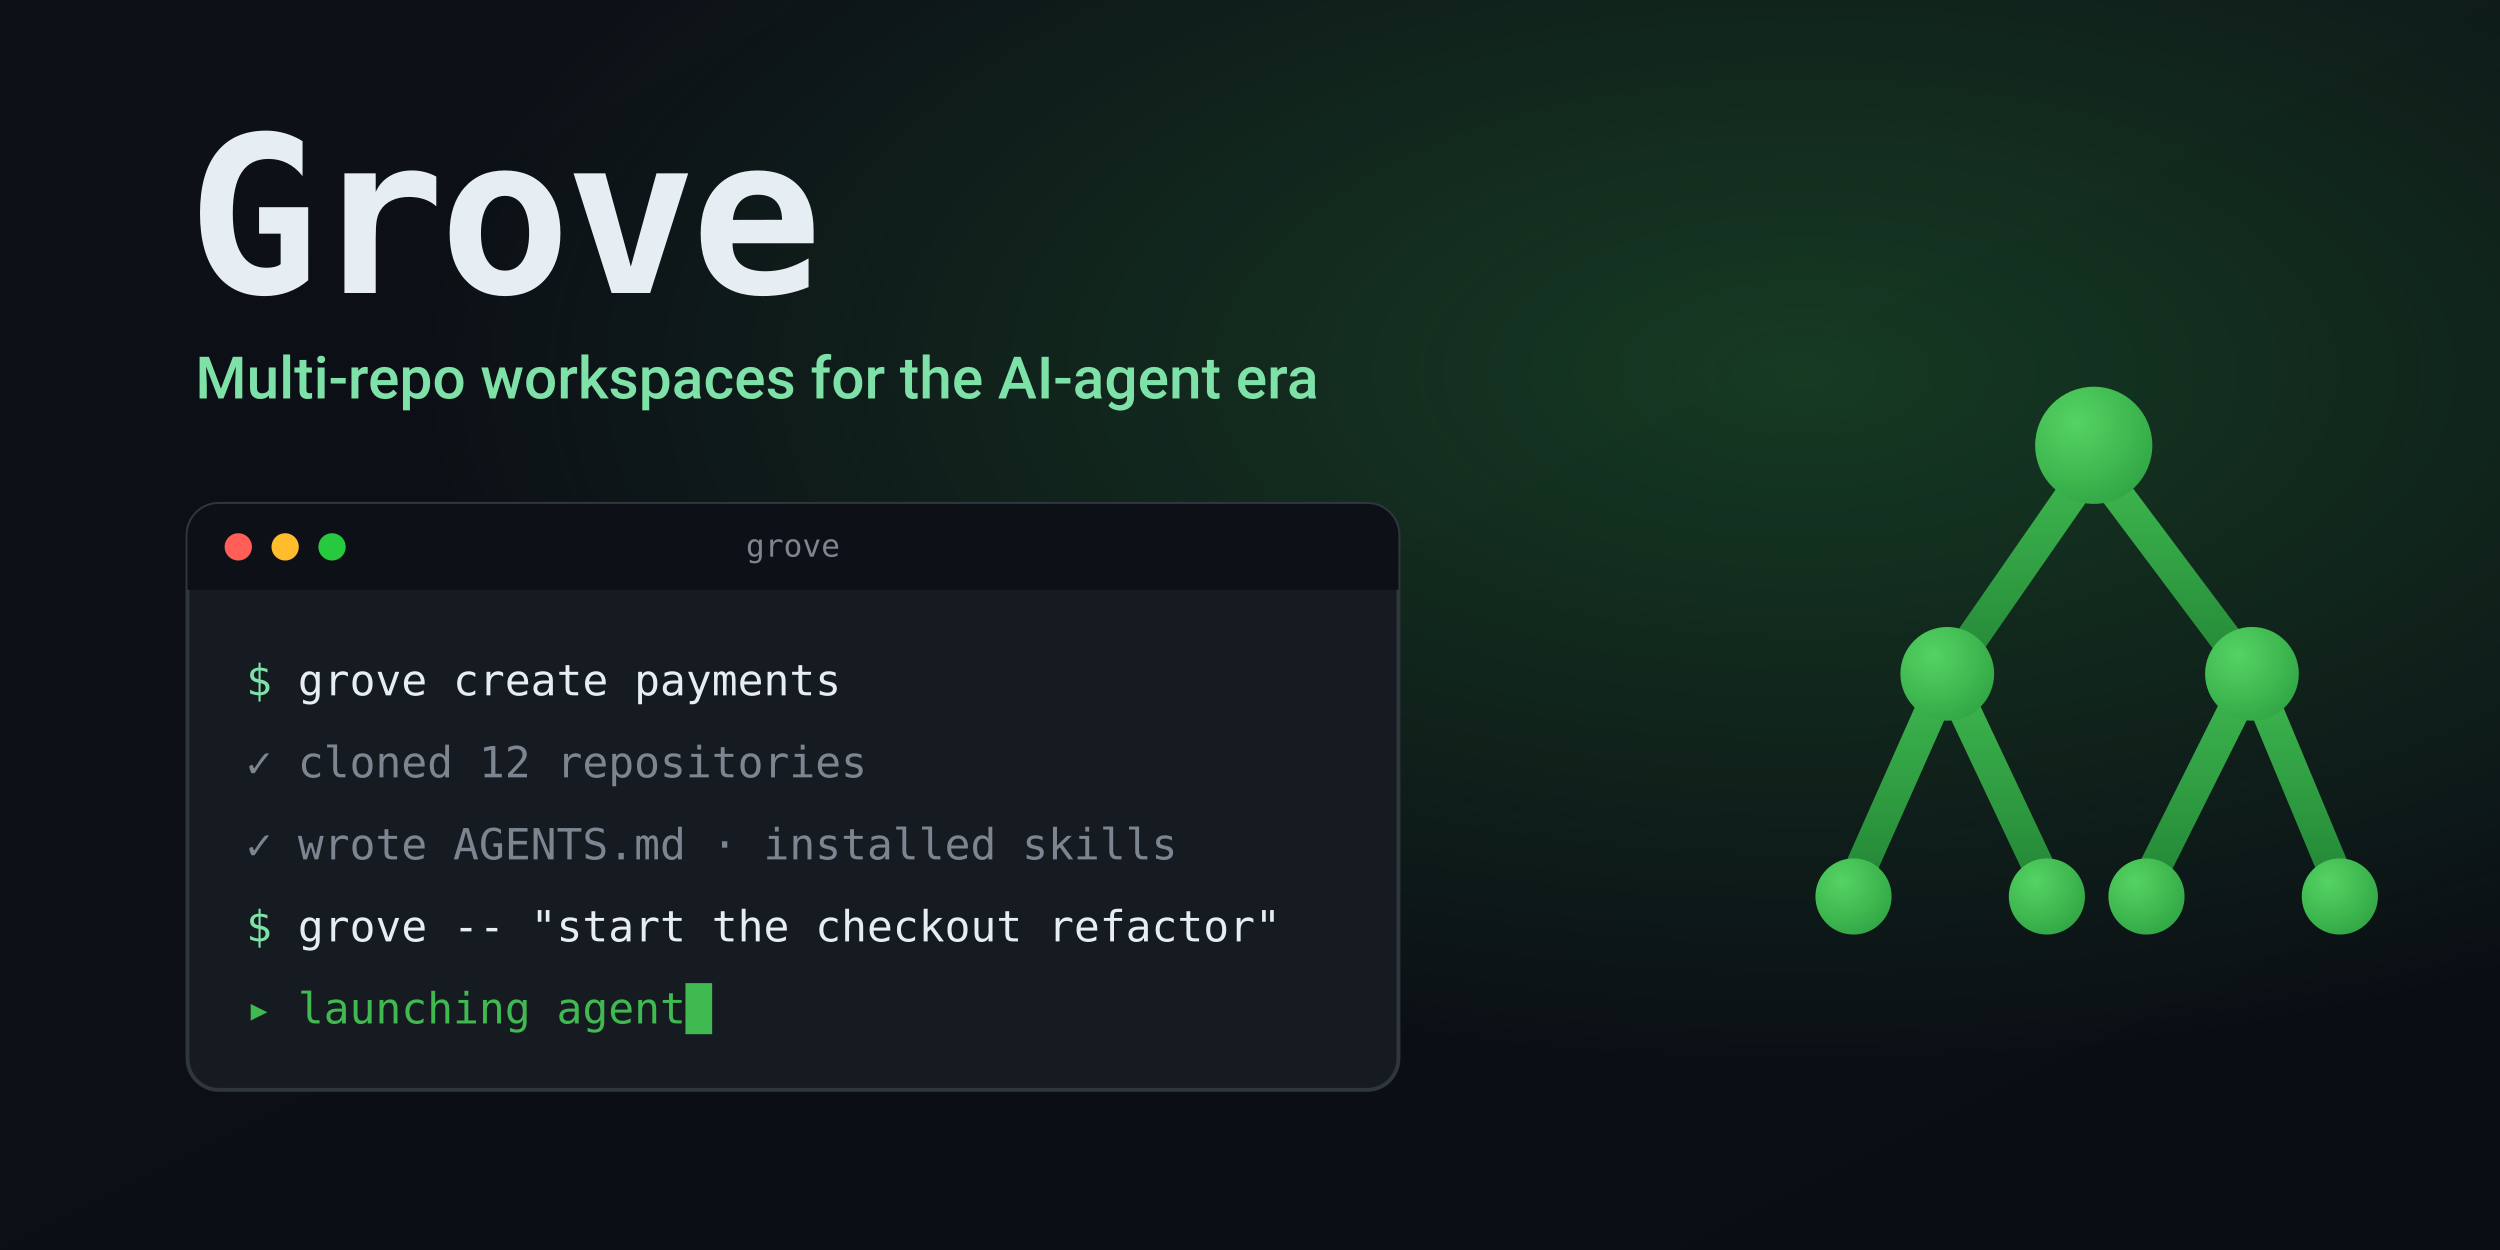
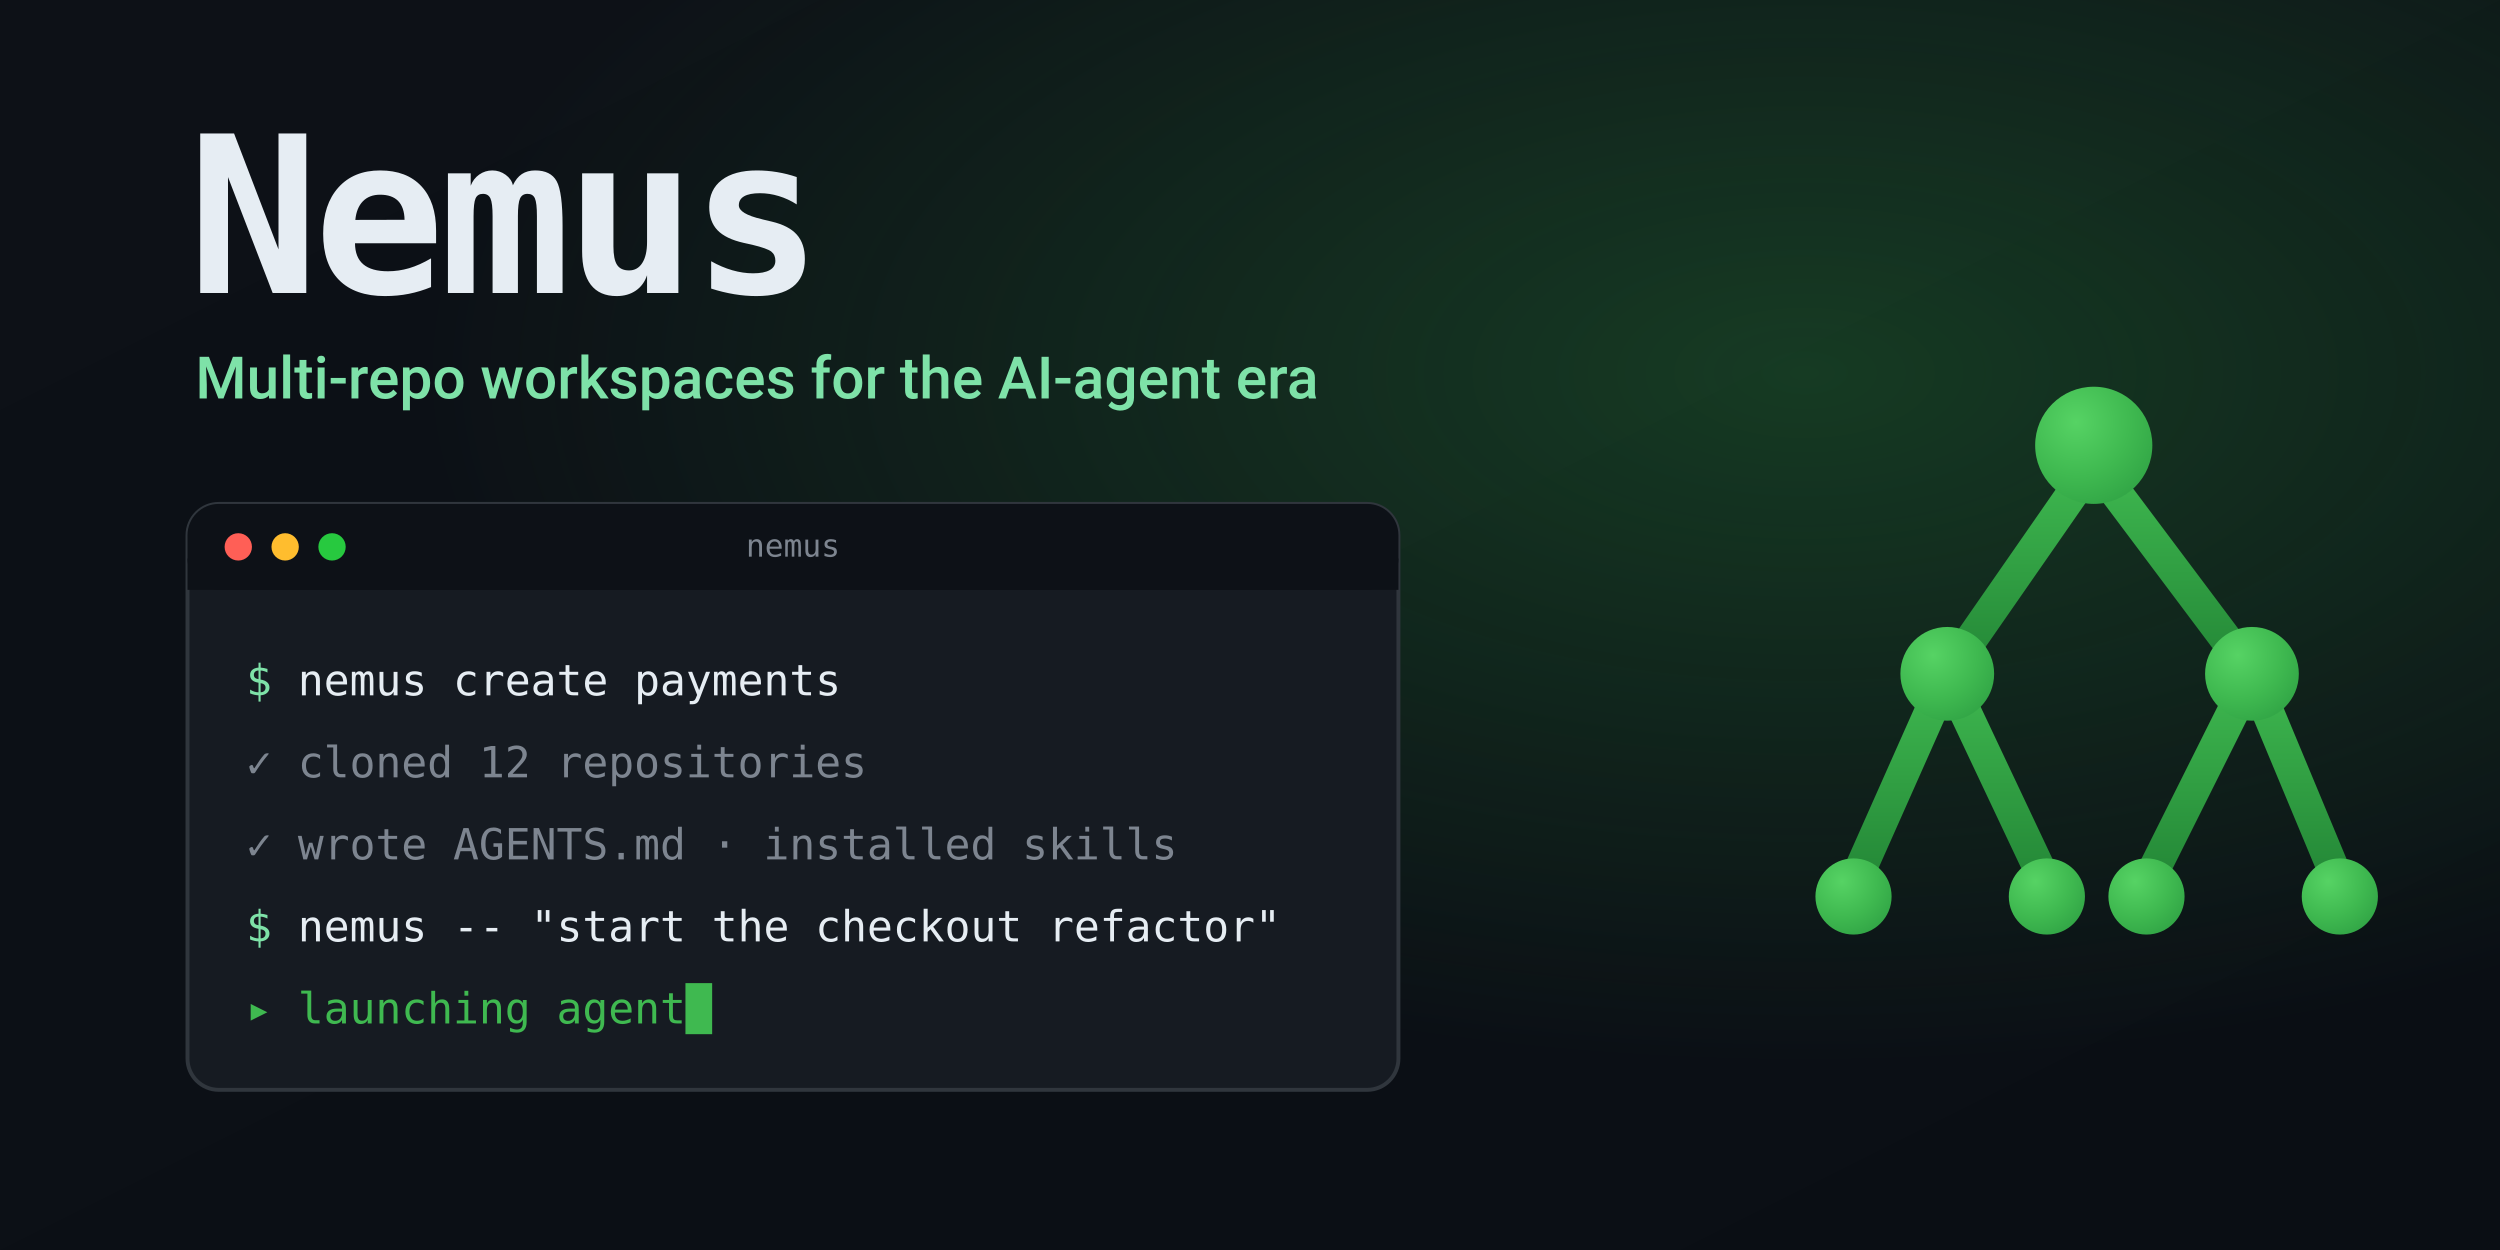
- <svg xmlns="http://www.w3.org/2000/svg" viewBox="0 0 1280 640" width="1280" height="640" role="img" aria-label="Grove — multi-repo workspaces for the AI-agent era">
+ <svg xmlns="http://www.w3.org/2000/svg" viewBox="0 0 1280 640" width="1280" height="640" role="img" aria-label="Nemus — multi-repo workspaces for the AI-agent era">
  <defs>
    <linearGradient id="bg" x1="0" y1="0" x2="1" y2="1">
      <stop offset="0" stop-color="#0D1117" />
      <stop offset="1" stop-color="#0A0E14" />
    </linearGradient>
    <radialGradient id="glow" cx="0.72" cy="0.30" r="0.55">
      <stop offset="0" stop-color="#2EA043" stop-opacity="0.30" />
      <stop offset="1" stop-color="#2EA043" stop-opacity="0" />
    </radialGradient>
    <linearGradient id="edge" x1="0" y1="0" x2="0" y2="1">
      <stop offset="0" stop-color="#3FB950" />
      <stop offset="1" stop-color="#238636" />
    </linearGradient>
    <radialGradient id="node" cx="0.35" cy="0.3" r="0.85">
      <stop offset="0" stop-color="#56D364" />
      <stop offset="0.55" stop-color="#3FB950" />
      <stop offset="1" stop-color="#2EA043" />
    </radialGradient>
  </defs>
  <rect width="1280" height="640" fill="url(#bg)" />
  <rect width="1280" height="640" fill="url(#glow)" />
-   <text x="96" y="150" font-family="'SF Mono','JetBrains Mono','Fira Code',ui-monospace,Menlo,Consolas,monospace" font-size="112" font-weight="700" letter-spacing="-3" fill="#E6EDF3">Grove</text>
+   <text x="96" y="150" font-family="'SF Mono','JetBrains Mono','Fira Code',ui-monospace,Menlo,Consolas,monospace" font-size="112" font-weight="700" letter-spacing="-3" fill="#E6EDF3">Nemus</text>
  <text x="100" y="204" font-family="ui-sans-serif,system-ui,-apple-system,'Segoe UI',Roboto,Helvetica,Arial,sans-serif" font-size="30" font-weight="500" fill="#7EE2A8">Multi-repo workspaces for the AI-agent era</text>
  <g transform="translate(96,258)">
    <rect x="0" y="0" width="620" height="300" rx="16" fill="#161B22" stroke="#30363D" stroke-width="2" />
    <rect x="0" y="0" width="620" height="44" rx="16" fill="#0D1117" />
    <rect x="0" y="28" width="620" height="16" fill="#0D1117" />
    <circle cx="26" cy="22" r="7" fill="#FF5F56" />
    <circle cx="50" cy="22" r="7" fill="#FFBD2E" />
    <circle cx="74" cy="22" r="7" fill="#27C93F" />
-     <text x="310" y="27" text-anchor="middle" font-family="ui-monospace,Menlo,Consolas,monospace" font-size="16" fill="#7D8590">grove</text>
+     <text x="310" y="27" text-anchor="middle" font-family="ui-monospace,Menlo,Consolas,monospace" font-size="16" fill="#7D8590">nemus</text>
    <g font-family="'SF Mono','JetBrains Mono',ui-monospace,Menlo,Consolas,monospace" font-size="22">
-       <text x="30" y="98" fill="#7EE2A8">$ <tspan fill="#E6EDF3">grove create payments</tspan>
+       <text x="30" y="98" fill="#7EE2A8">$ <tspan fill="#E6EDF3">nemus create payments</tspan>
      </text>
      <text x="30" y="140" fill="#7D8590">✓ cloned 12 repositories</text>
      <text x="30" y="182" fill="#7D8590">✓ wrote AGENTS.md · installed skills</text>
-       <text x="30" y="224" fill="#7EE2A8">$ <tspan fill="#E6EDF3">grove -- "start the checkout refactor"</tspan>
+       <text x="30" y="224" fill="#7EE2A8">$ <tspan fill="#E6EDF3">nemus -- "start the checkout refactor"</tspan>
      </text>
      <text x="30" y="266" fill="#3FB950">▸ launching agent<tspan fill="#3FB950">█</tspan>
      </text>
    </g>
  </g>
  <g transform="translate(880,150) scale(1.5)">
    <g stroke="url(#edge)" stroke-width="11" stroke-linecap="round" fill="none">
      <path d="M128 58 L78 130" />
      <path d="M128 58 L182 130" />
      <path d="M78 130 L46 202" />
      <path d="M78 130 L112 202" />
      <path d="M182 130 L146 202" />
      <path d="M182 130 L212 202" />
    </g>
    <g fill="url(#node)">
      <circle cx="128" cy="52" r="20" />
      <circle cx="78" cy="130" r="16" />
      <circle cx="182" cy="130" r="16" />
      <circle cx="46" cy="206" r="13" />
      <circle cx="112" cy="206" r="13" />
      <circle cx="146" cy="206" r="13" />
      <circle cx="212" cy="206" r="13" />
    </g>
  </g>
</svg>
